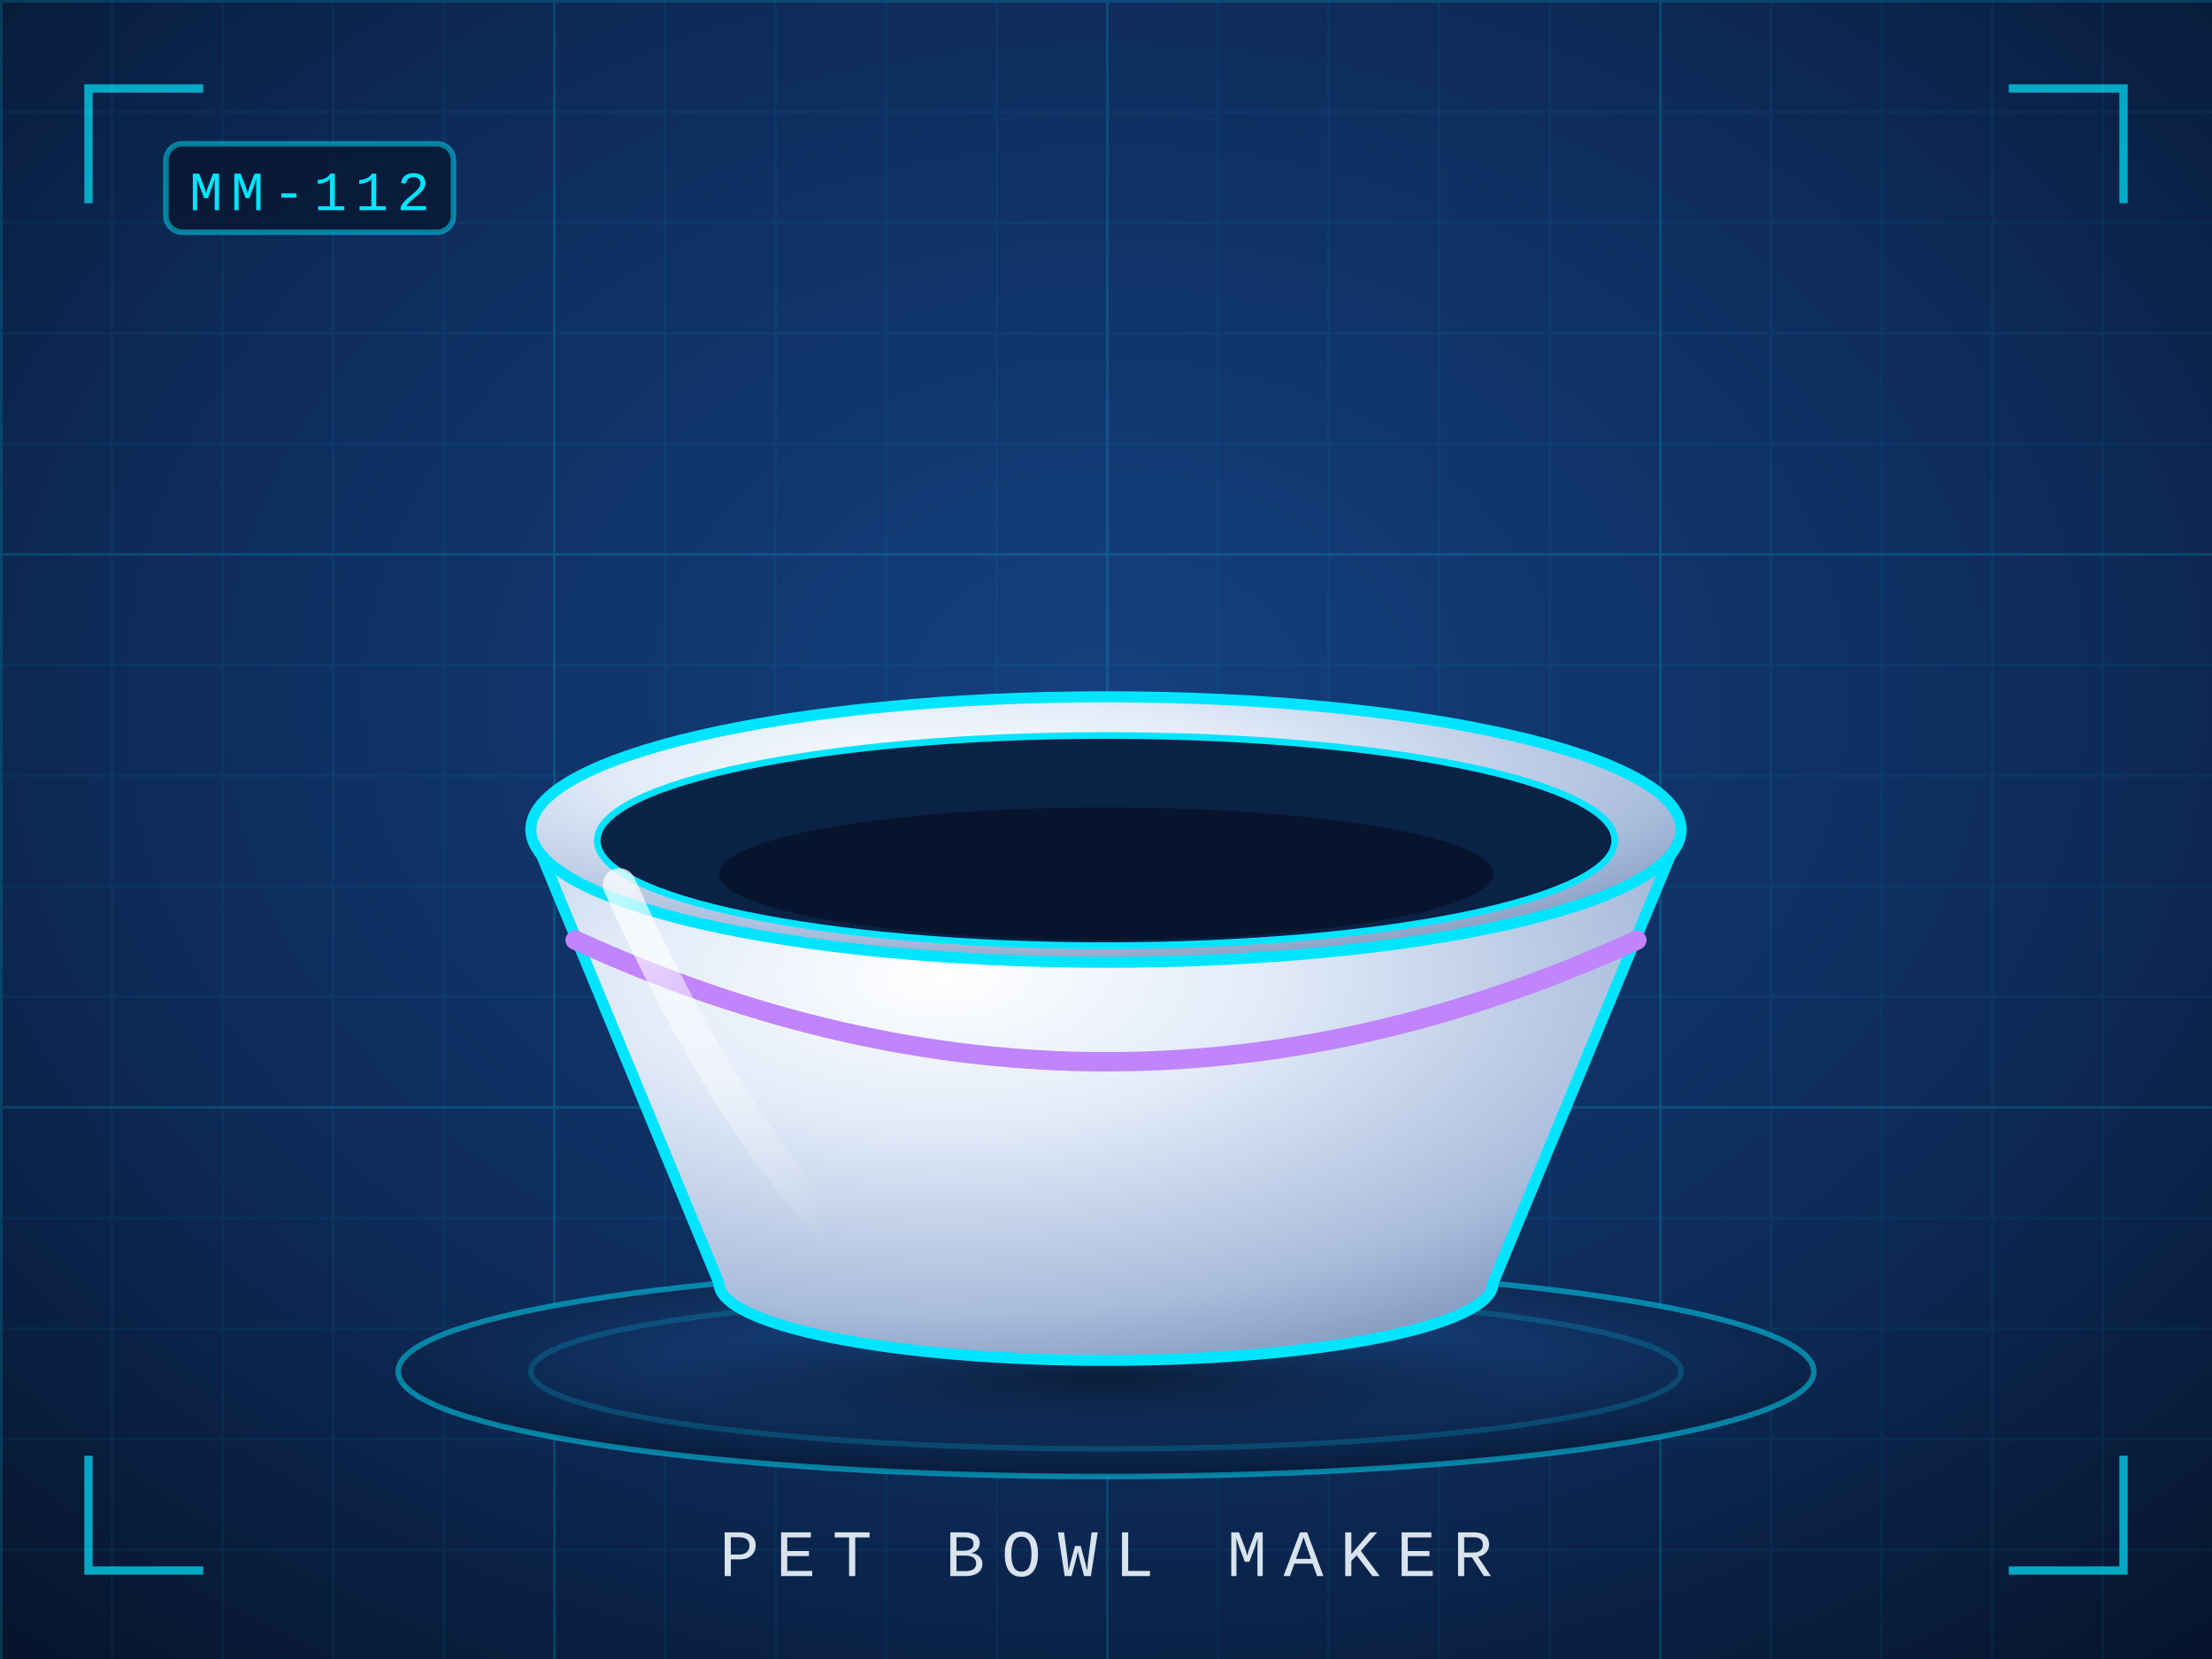
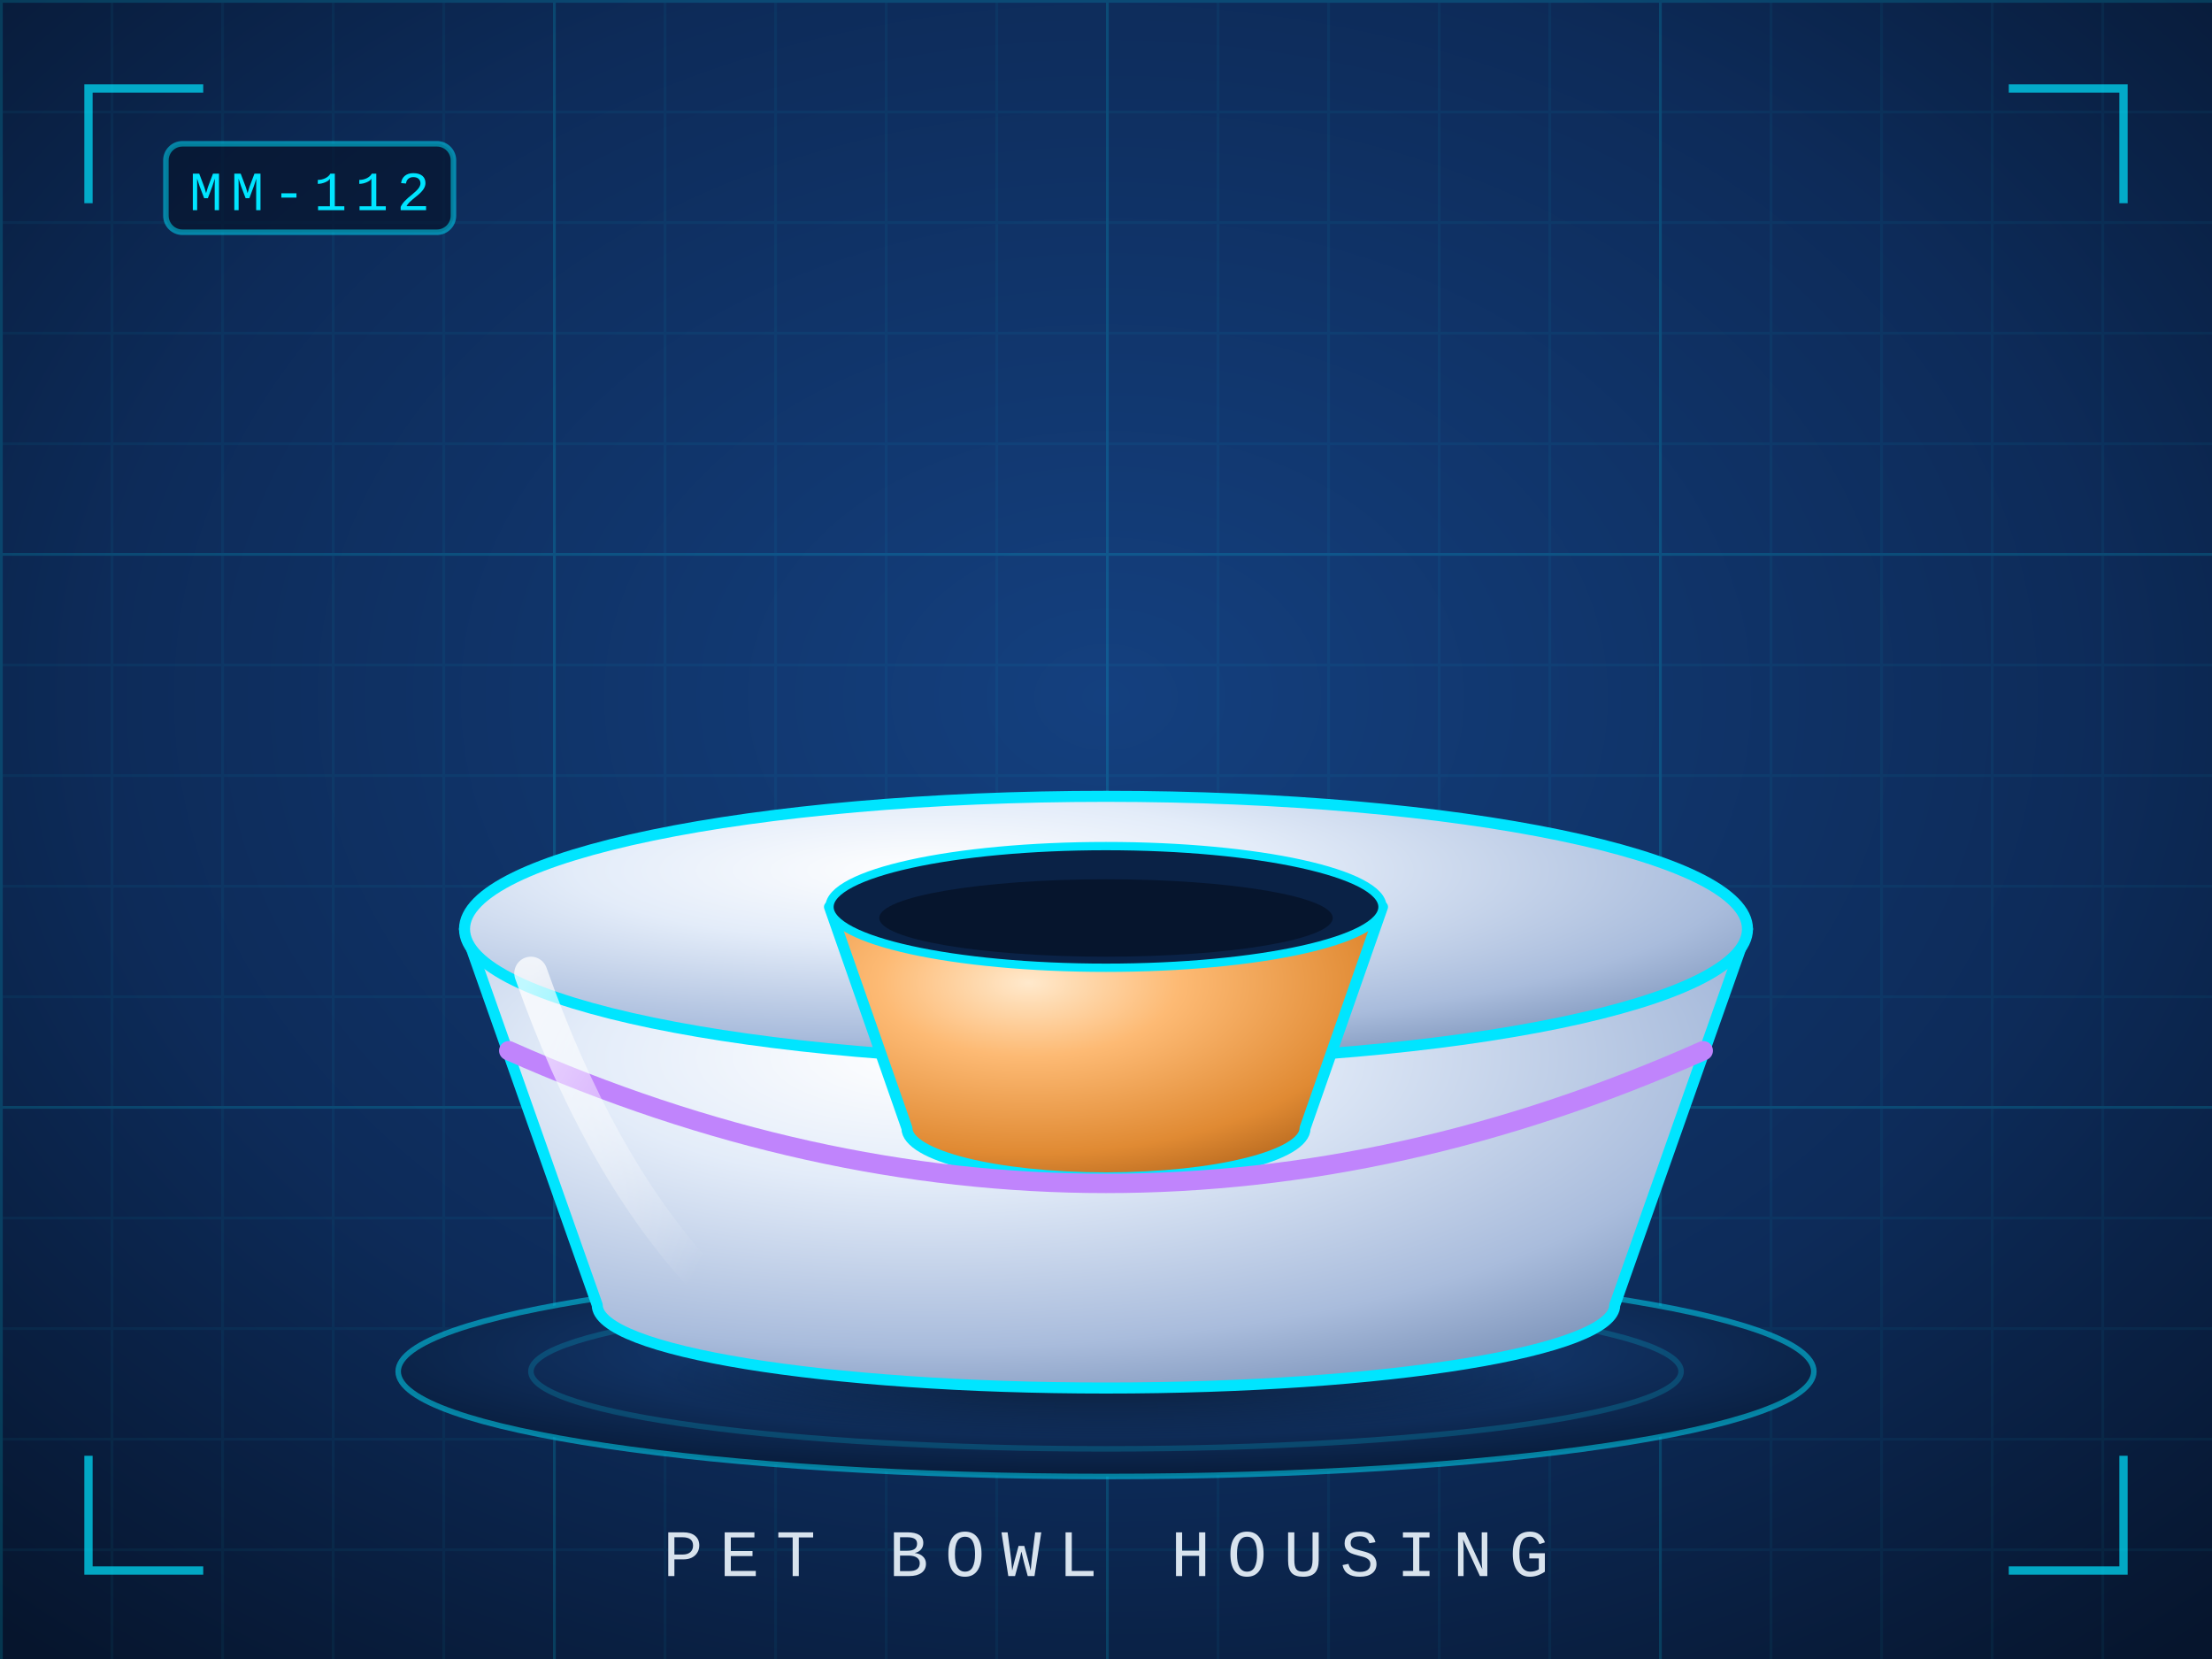
<svg xmlns="http://www.w3.org/2000/svg" viewBox="0 0 400 300">
  <defs>
    <radialGradient id="bg" cx="0.5" cy="0.42" r="0.75">
      <stop offset="0" stop-color="#14407f" />
      <stop offset="0.6" stop-color="#0d2b59" />
      <stop offset="1" stop-color="#06152d" />
    </radialGradient>
    <radialGradient id="plate" cx="0.5" cy="0.4" r="0.6">
      <stop offset="0" stop-color="#1b4c92" />
      <stop offset="1" stop-color="#081c3b" />
    </radialGradient>
    <radialGradient id="shadow" cx="0.5" cy="0.5" r="0.5">
      <stop offset="0" stop-color="#000" stop-opacity="0.55" />
      <stop offset="1" stop-color="#000" stop-opacity="0" />
    </radialGradient>
    <linearGradient id="gloss" x1="0" y1="0" x2="1" y2="1">
      <stop offset="0" stop-color="#fff" stop-opacity="0.75" />
      <stop offset="1" stop-color="#fff" stop-opacity="0" />
    </linearGradient>
    <radialGradient id="mat" cx="0.36" cy="0.28" r="0.9">
      <stop offset="0" stop-color="#ffffff" />
      <stop offset="0.3" stop-color="#e3ecf9" />
      <stop offset="0.7" stop-color="#a9bcdc" />
      <stop offset="1" stop-color="#667fa8" />
    </radialGradient>
    <radialGradient id="warm" cx="0.36" cy="0.28" r="0.9">
      <stop offset="0" stop-color="#ffe9cc" />
      <stop offset="0.3" stop-color="#fdba74" />
      <stop offset="0.7" stop-color="#e08a33" />
      <stop offset="1" stop-color="#9c5412" />
    </radialGradient>
    <radialGradient id="green" cx="0.36" cy="0.28" r="0.9">
      <stop offset="0" stop-color="#e6ffef" />
      <stop offset="0.3" stop-color="#bbf7d0" />
      <stop offset="0.7" stop-color="#6fd39a" />
      <stop offset="1" stop-color="#2f8a5c" />
    </radialGradient>
    <pattern id="gridMinor" width="20" height="20" patternUnits="userSpaceOnUse">
      <path d="M20 0H0V20" fill="none" stroke="#00e5ff" stroke-opacity="0.05" />
    </pattern>
    <pattern id="gridMajor" width="100" height="100" patternUnits="userSpaceOnUse">
      <path d="M100 0H0V100" fill="none" stroke="#00e5ff" stroke-opacity="0.12" />
    </pattern>
  </defs>
  <rect width="400" height="300" fill="url(#bg)" />
  <rect width="400" height="300" fill="url(#gridMinor)" />
  <rect width="400" height="300" fill="url(#gridMajor)" />
  <ellipse cx="200" cy="248" rx="128" ry="19" fill="url(#plate)" stroke="#00e5ff" stroke-opacity="0.5" />
  <ellipse cx="200" cy="248" rx="104" ry="14" fill="none" stroke="#00e5ff" stroke-opacity="0.18" />
  <ellipse cx="200" cy="249" rx="82" ry="11" fill="url(#shadow)" />
-   <path d="M96 150H304L270 232A70 14 0 0 1 130 232Z" fill="url(#mat)" stroke="#00e5ff" stroke-width="2" stroke-linejoin="round" />
-   <ellipse cx="200" cy="150" rx="104" ry="24" fill="url(#mat)" stroke="#00e5ff" stroke-width="2" />
-   <ellipse cx="200" cy="152" rx="92" ry="19" fill="#0a2246" stroke="#00e5ff" stroke-width="1.2" />
-   <ellipse cx="200" cy="158" rx="70" ry="12" fill="#06152d" />
-   <path d="M104 170Q200 214 296 170" fill="none" stroke="#c084fc" stroke-width="3.5" stroke-linecap="round" />
-   <path d="M112 160Q130 200 150 222" stroke="url(#gloss)" stroke-width="6" stroke-linecap="round" fill="none" />
+   <path d="M84 168H316L292 236A92 15 0 0 1 108 236Z" fill="url(#mat)" stroke="#00e5ff" stroke-width="2" stroke-linejoin="round" />
+   <ellipse cx="200" cy="168" rx="116" ry="24" fill="url(#mat)" stroke="#00e5ff" stroke-width="2" />
+   <path d="M150 164L164 204A36 9 0 0 0 236 204L250 164Z" fill="url(#warm)" stroke="#00e5ff" stroke-width="2" stroke-linejoin="round" />
+   <ellipse cx="200" cy="164" rx="50" ry="11" fill="#0a2246" stroke="#00e5ff" stroke-width="1.5" />
+   <ellipse cx="200" cy="166" rx="41" ry="7" fill="#06152d" />
+   <path d="M92 190Q200 238 308 190" fill="none" stroke="#c084fc" stroke-width="3.5" stroke-linecap="round" />
+   <path d="M96 176Q108 210 126 230" stroke="url(#gloss)" stroke-width="6" stroke-linecap="round" fill="none" />
  <g fill="none" stroke="#00e5ff" stroke-width="1.5" stroke-opacity="0.7" stroke-linecap="square">
    <path d="M16 36V16H36M364 16H384V36M16 264V284H36M384 264V284H364" />
  </g>
  <rect x="30" y="26" width="52" height="16" rx="3" fill="#06152d" fill-opacity="0.7" stroke="#00e5ff" stroke-opacity="0.5" />
  <text x="56" y="38" text-anchor="middle" font-family="Courier New, monospace" font-size="10" fill="#00e5ff" letter-spacing="1.5">MM-112</text>
-   <text x="200" y="285" text-anchor="middle" font-family="Courier New, monospace" font-size="12" fill="#eef7ff" fill-opacity="0.9" letter-spacing="3">PET BOWL MAKER</text>
+   <text x="200" y="285" text-anchor="middle" font-family="Courier New, monospace" font-size="12" fill="#eef7ff" fill-opacity="0.9" letter-spacing="3">PET BOWL HOUSING</text>
</svg>
